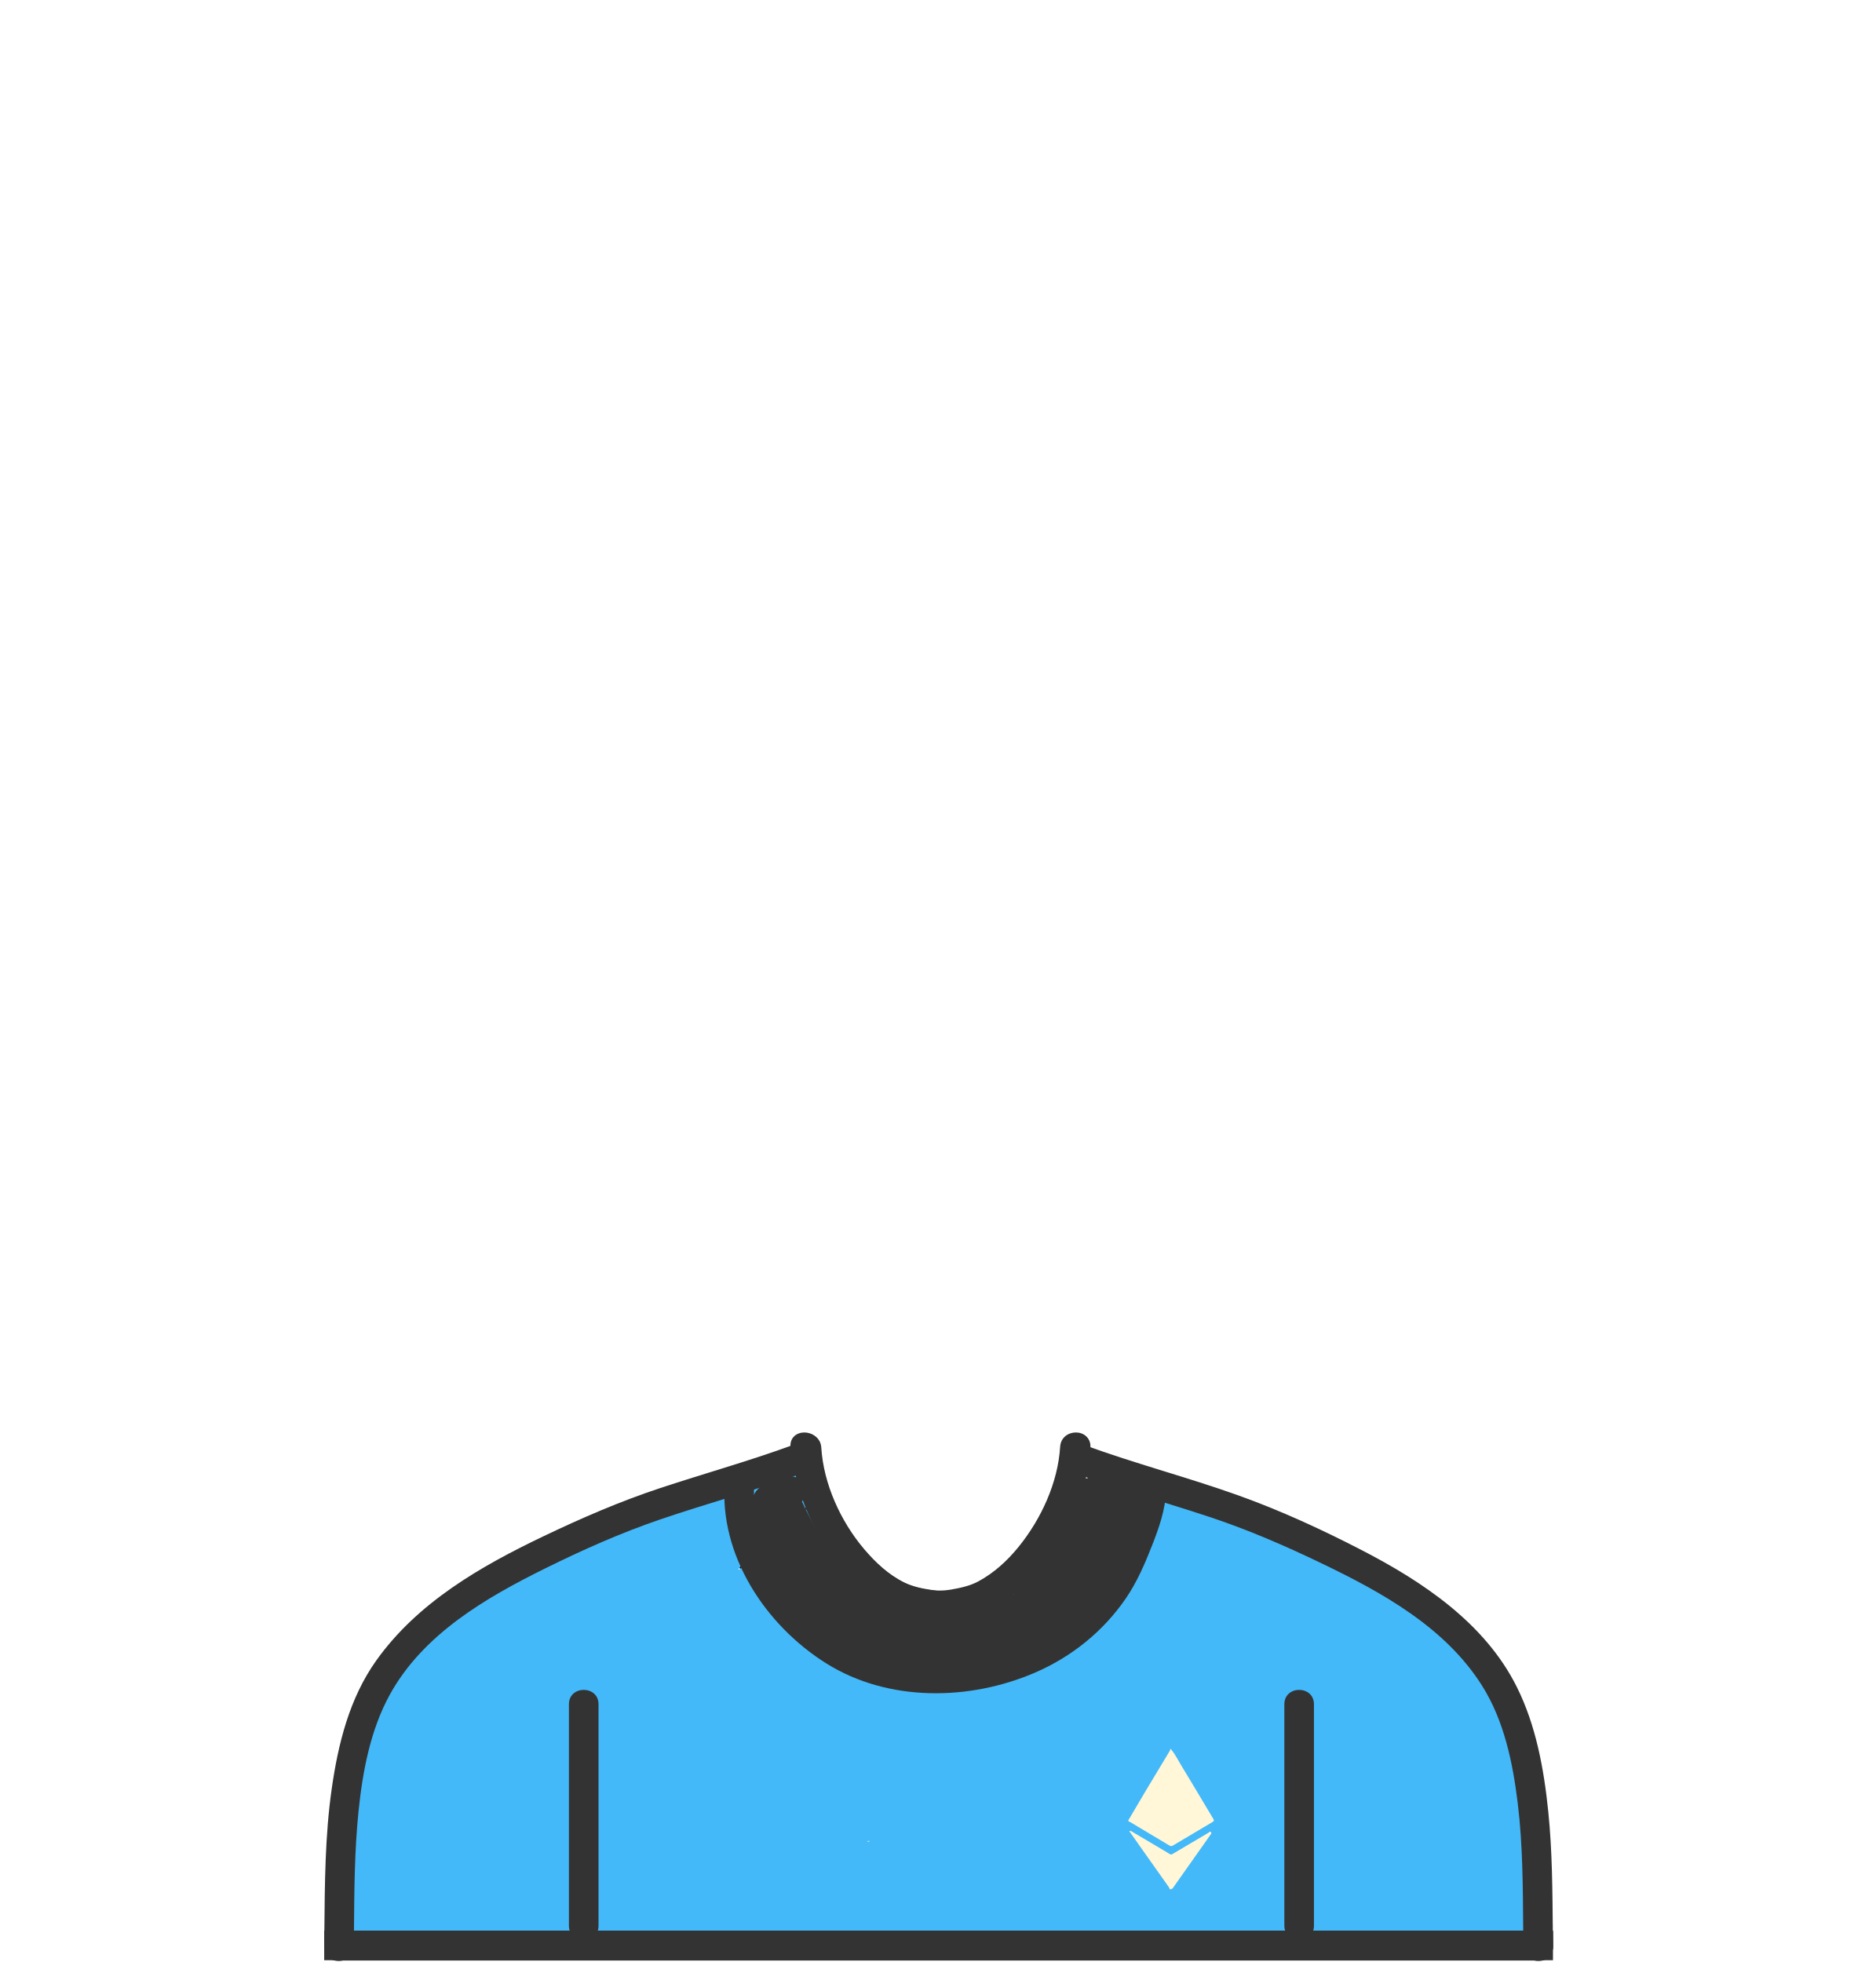
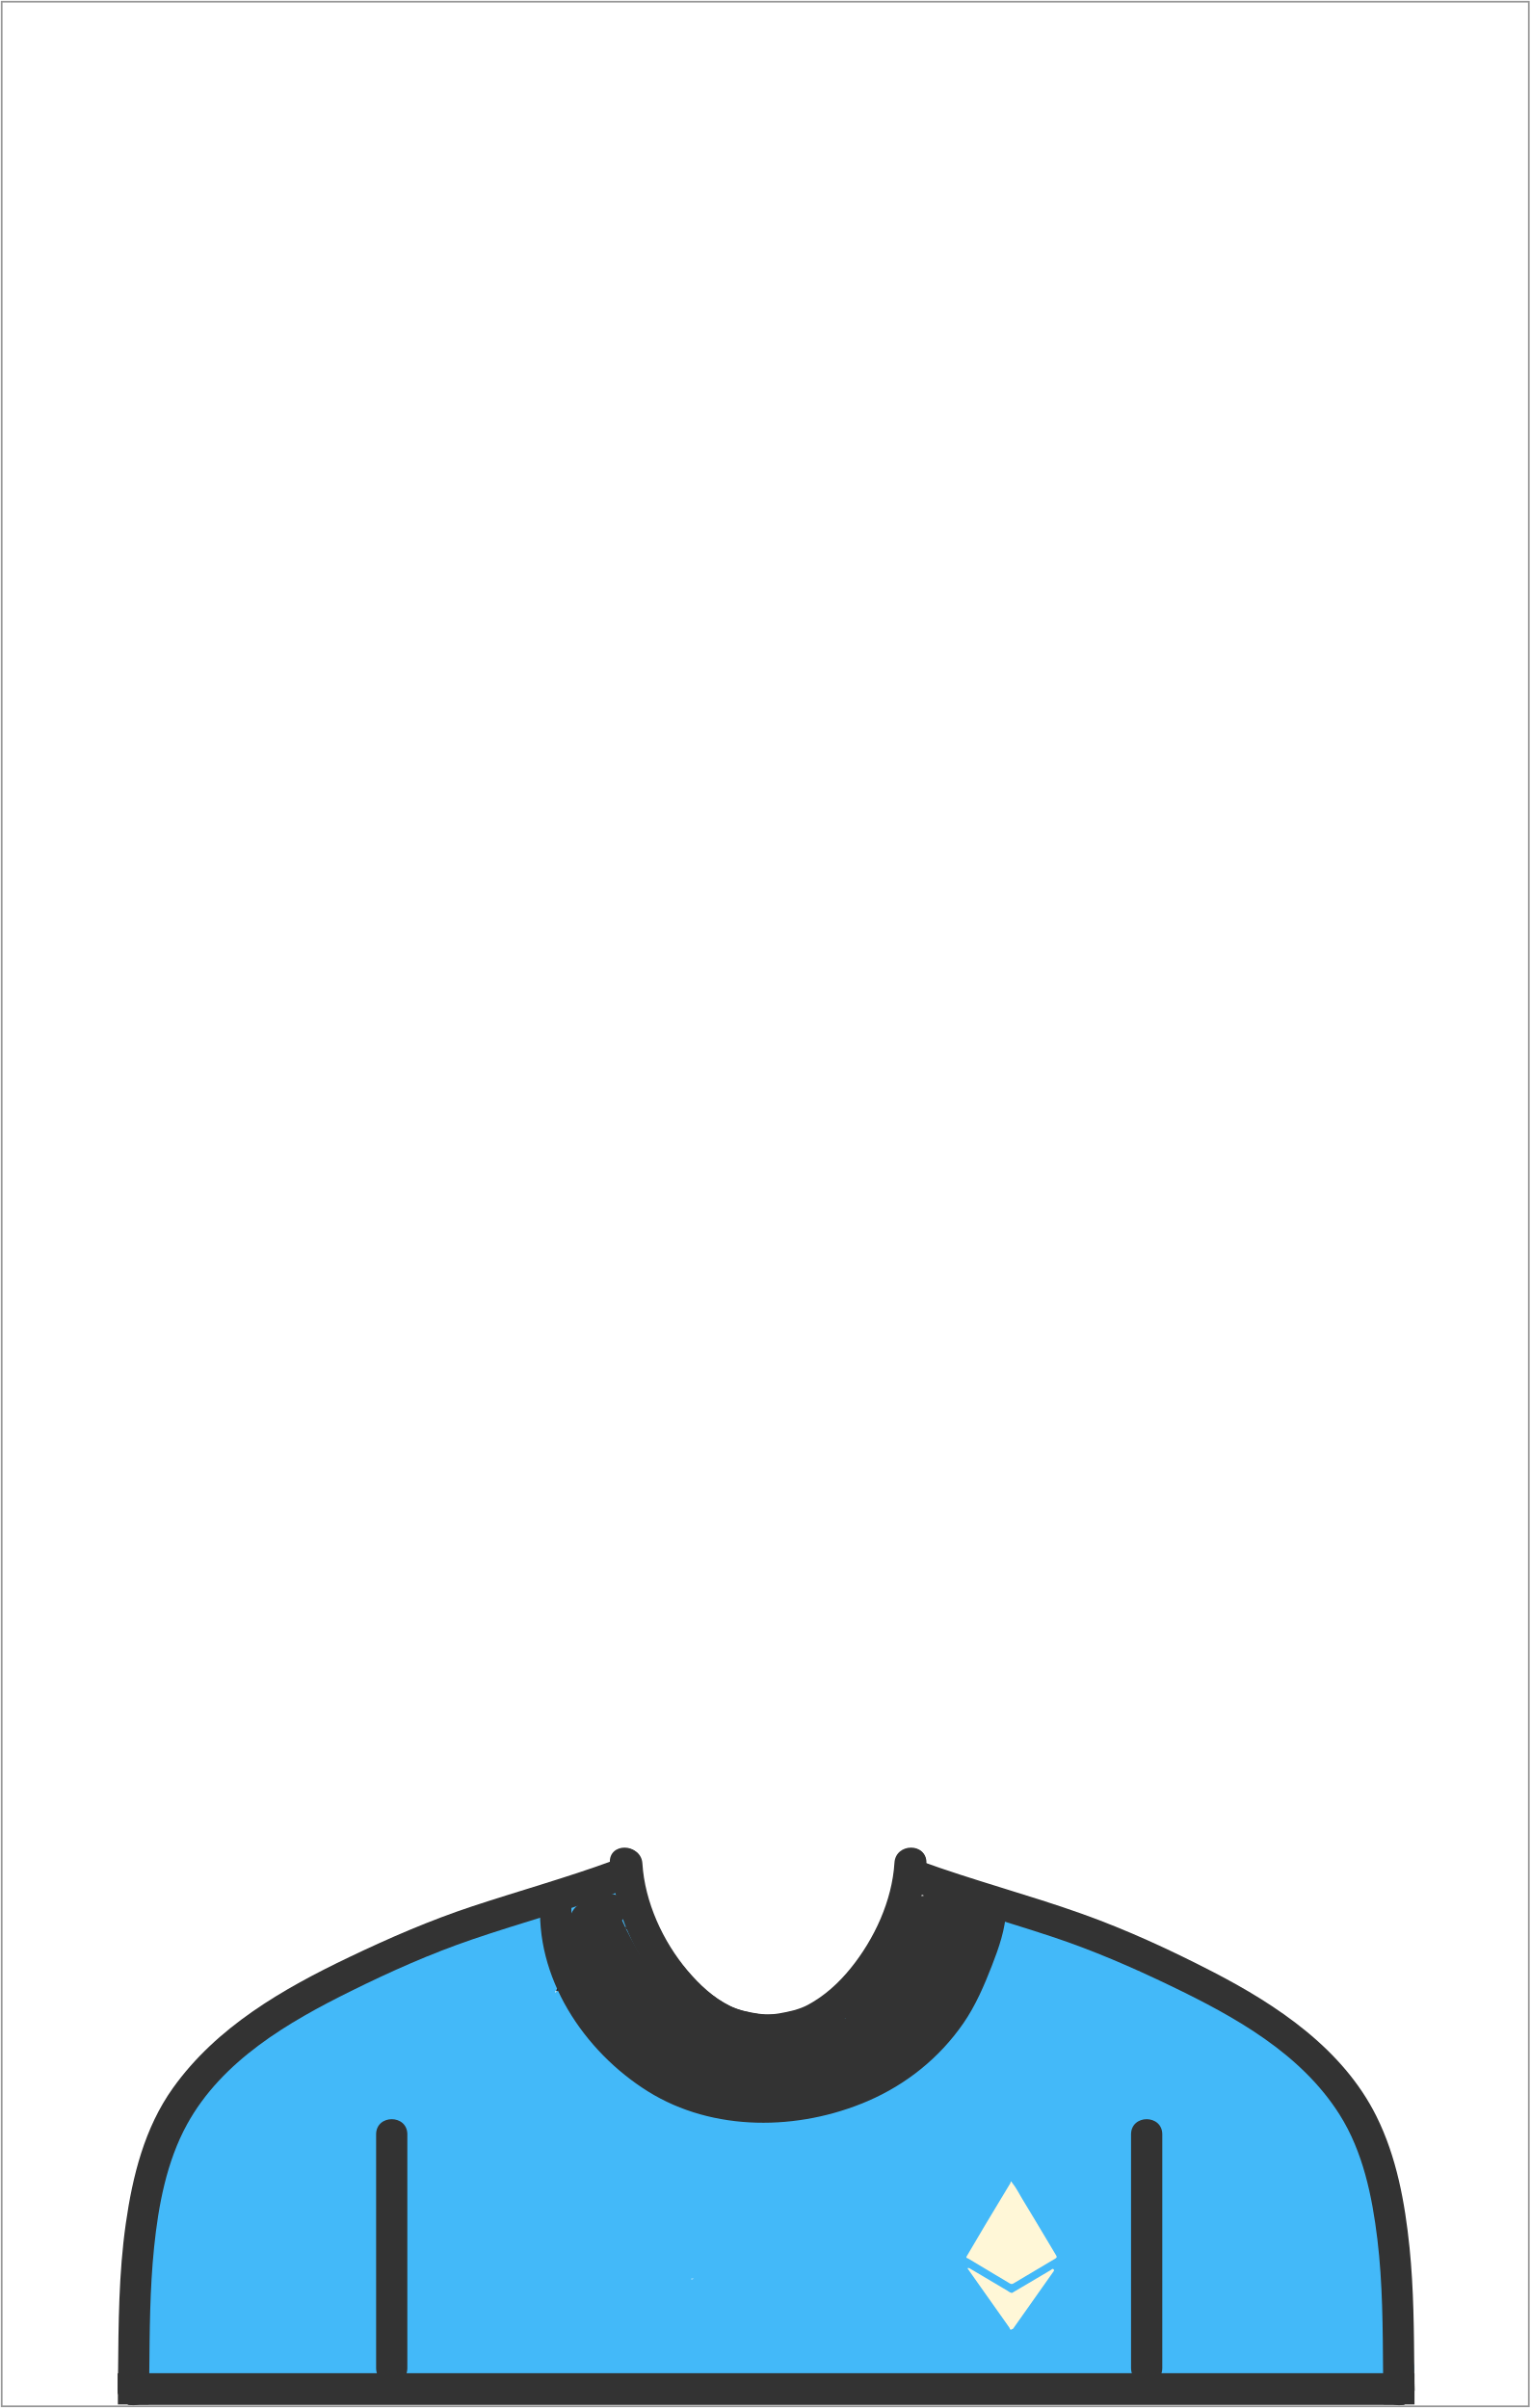
- <svg xmlns="http://www.w3.org/2000/svg" xmlns:xlink="http://www.w3.org/1999/xlink" width="1165" height="1219">
+ <svg xmlns="http://www.w3.org/2000/svg" width="901px" height="1418px" viewBox="0 0 901 1418" version="1.1">
  <defs>
-     <radialGradient cy="0%" fx="50%" fy="0%" r="100%" gradientTransform="matrix(0 1 -.51273 0 .5 -.5)" id="b">
-       <stop stop-color="#BCBCBC" stop-opacity=".5" offset="0%" />
-       <stop stop-opacity=".5" offset="100%" />
+     <radialGradient cx="50%" cy="-50%" fx="50%" fy="-50%" r="100%" gradientTransform="translate(0.5,-0.5),scale(0.512727,1),rotate(90),translate(-0.5,0.5)" id="radialGradient-1">
+       <stop stop-color="#BCBCBC" stop-opacity="0.5" offset="0%" />
+       <stop stop-color="#000000" stop-opacity="0.5" offset="100%" />
    </radialGradient>
-     <path d="M449.336 920.24c-3.823 46.022 25.44 89.76 63.309 113.323 38.478 23.942 88.973 23.192 129.784 5.657 22.725-9.766 42.31-25.419 56.421-45.804 7.132-10.308 12.175-22.015 16.723-33.647 4.094-10.474 8.22-21.987 8.425-33.37.216-11.923-18.22-11.902-18.432 0-.14 7.8-4.001 18.472-7.266 27.149-3.713 9.87-8.241 19.507-13.932 28.39-11.186 17.453-28.021 30.423-46.553 39.231-18.822 8.944-40.05 12.639-60.772 12.195-21.598-.461-41.598-6.644-59.58-18.651-30.554-20.4-52.806-56.995-49.692-94.472.417-5.028-4.509-9.241-9.218-9.241-5.339 0-8.8 4.225-9.217 9.24z" id="a" />
+     <radialGradient cx="50%" cy="-50%" fx="50%" fy="-50%" r="100%" gradientTransform="translate(0.5,-0.5),scale(0.512727,1),rotate(90),translate(-0.5,0.5)" id="radialGradient-2">
+       <stop stop-color="#BCBCBC" stop-opacity="0.5" offset="0%" />
+       <stop stop-color="#000000" stop-opacity="0.5" offset="100%" />
+     </radialGradient>
  </defs>
-   <g fill="none" fill-rule="evenodd">
-     <path d="M491.021 898.933c1.718 28.056 14.304 54.866 32.042 76.25 17.458 21.048 44.33 35.592 72.208 30.951 4.962-.826 7.662-6.922 6.435-11.404-1.435-5.249-6.382-7.298-11.332-6.471 2.206-.37-.866.042-1.087.056-1.065.069-2.136.057-3.203.05a56.332 56.332 0 0 1-7.603-.554c-5.74-.826-11.843-2.126-17.079-4.703-9.975-4.912-18.156-12.605-25.309-21.032-14.55-17.14-25.265-40.573-26.647-63.141-.726-11.878-19.157-11.948-18.425-.002z" fill="#333" fill-rule="nonzero" />
-     <path d="M658.554 898.933c-1.366 22.305-11.828 44.884-25.79 62.107-7.029 8.668-15.282 16.218-25.108 21.519-5.144 2.773-11.09 4.03-16.792 5.035-2.572.451-5.187.624-7.793.74-1.112.05-2.223.037-3.336.02-.416-.008-4.235-.454-2.11-.098-4.95-.825-9.897 1.224-11.331 6.471-1.226 4.482 1.473 10.578 6.434 11.404 27.607 4.595 53.643-9.561 71.343-29.928 18.4-21.176 31.18-49.037 32.908-77.27.732-11.946-17.698-11.875-18.425 0z" fill="#333" fill-rule="nonzero" />
-     <g fill-rule="nonzero">
-       <use fill="#333" xlink:href="#a" />
-       <use fill="url(#b)" xlink:href="#a" />
-     </g>
-     <g fill-rule="nonzero">
-       <path d="M961.36 1189.21c-3.936-3.236-7.352-6.857-10.121-10.967.588-4.696-.286-9.743-2.217-14.617.006-.175.018-.348.018-.523.043-10.107.778-20.254 1.497-30.4.357-1.302.464-2.674.282-4.043 1.301-18.796 2.22-37.587-1.777-56.155-1.413-6.576-7.21-9.52-12.228-8.444a10.616 10.616 0 0 0-.62-4.242c-5.827-16.197-16.422-29.185-28.28-41.139-13.658-20.152-32.062-36.573-54.617-40.105-5.881-3.202-12.065-5.873-18.295-8.154-10.424-3.82-21.411-6.38-32.508-7.729-6.421-6.455-14.384-11.688-22.19-15.905-6.418-3.466-13.796-6.939-21.335-8.436-12.78-4.757-27.068-6.4-40.052-6.474a11.083 11.083 0 0 0-3.496.522c-.86-.081-1.726-.168-2.588-.25-.598-1.647-1.637-3.194-3.003-4.51a59.637 59.637 0 0 0-6.37-5.3 10.486 10.486 0 0 0-3.54-2.868 973.298 973.298 0 0 0-5.142-2.568c-2.403-1.183-4.676-1.258-6.648-.603-1.845-.476-3.87-.277-5.914.92a37.35 37.35 0 0 0-3.754 2.53l-1.01-.149c-5.965-.842-11.494 5.959-9.913 11.664.005.013.007.025.01.039a113.525 113.525 0 0 0-3.772 5.542c-9.129 11.634-17.59 24.18-22.847 37.823a9.76 9.76 0 0 0-.66 3.576c-14.176 5.026-27.575 12.269-40.52 19.86-1.031.602-2.05 1.222-3.07 1.837-5.138.15-10.226 1.33-15.366 3.403-1.61.65-2.947 2.134-3.82 3.893-.3-.03-.597-.067-.897-.095-7.92-6.309-16.647-11.01-25.722-15.032-4.809-4.184-9.988-7.927-15.42-11.28-9.446-13.482-18.356-27.366-29.265-39.755-1.824-2.07-4.213-3.064-6.665-3.205 4.307-4.864 4.863-13.705-1.773-16.702a46.343 46.343 0 0 0-1.91-4.67c-1.84-3.881-7.582-5.52-11.382-4.161-3.598 1.285-6.933 2.974-10.138 5.042-.26.168-.493.367-.731.562-2.716-2.608-6.578-3.784-10.437-1.6-13.443 7.597-28.038 12.107-41.98 18.553-.397.184-.787.384-1.182.571a498.777 498.777 0 0 1-6.045 1.764c-17.85 5.09-35.89 9.574-53.129 16.58-15.396 6.256-28.52 15.577-40.768 26.561a9.107 9.107 0 0 0-2.676.59c-13.652 5.283-25.807 14.167-36.808 23.848-.488.211-.976.456-1.463.767-14.246 9.05-25.402 23.139-33.61 38.405a134.029 134.029 0 0 0-3.064 4.915c-.033.057-.059.116-.092.174-4.318.597-7.47 4.129-8.359 8.554a576.59 576.59 0 0 1-1.82 8.665c-4.723 17.911-14.41 34.509-13.88 53.644.027.922.144 1.78.328 2.586-.411 6.211-.021 12.36 1.639 18.167-2.662 1.606-4.623 4.426-4.651 8.393-.052 6.744-.638 13.573-.744 20.358-.352 2.26-.646 4.538-.926 6.83-.22 1.792-.018 3.405.487 4.822a29.779 29.779 0 0 0-3.84 2.58c-5.247 4.152-3.903 12.05.998 15.699 6.744 5.022 15.28 6.81 23.235 3.632a9.003 9.003 0 0 0 3.326-2.287c1.318.098 2.548.15 3.605.202a8.878 8.878 0 0 0 1.633-.077c.081.1.146.207.233.304 13.312 14.918 37.64 8.957 54.808 5.867.59-.105 1.184-.192 1.774-.29 13.222 3.263 26.913 6.801 40.532 4.103 4.825-.957 8.342-5.082 9.008-9.508.885-.084 1.771-.167 2.66-.245 12.748 5.262 28.363 3.526 41.638 2.972 3.21-.133 6.426-.267 9.643-.39 17.122.578 34.343-1.01 51.42 1.213 4.448.565 8.786-1.248 10.894-5.022 9.755.878 19.533 1.417 29.375 1.098 25.096 8.332 51.347 5.088 77.604 4.993 2.224-.008 4.063-.617 5.533-1.603l.37-.027a193.67 193.67 0 0 0 8.043-.247c10.484-.535 20.865-2.037 31.26-3.401.02-.002.044-.007.067-.008 25.356 3.502 51.014 4.189 76.706 3.84.805.266 1.647.43 2.528.448 17.916.362 35.744-.583 53.528-2.16 5.67-.2 11.33-.389 16.979-.544 1.48-.04 2.903-.375 4.196-.96.855.02 1.71.037 2.564.062 8.822.263 18.419.822 27.996.573a18.1 18.1 0 0 0 1.626 1.243c5.399 3.65 12.99 4.136 19.255 4.39 14.361.588 28.948-1.607 43.14-4 10.52-.252 21.037-.641 31.547-1.16 11.946 3.735 24.68 1.186 37.03 2.853 2.537.342 5.285-.94 7.288-2.889 3.467 3.194 8.17 4.067 12.729 4.326 8.783.495 12.308-12.286 6.019-17.458zM473.242 965.44c-5.209 2.511-9.88 5.937-14.215 9.852-.123-.048-.246-.098-.37-.144a180.05 180.05 0 0 0 4.455-6.814c3.558-.885 6.324-3.796 7.846-7.497a66.996 66.996 0 0 1 2.606-5.553c.112-.043.222-.084.333-.128-.2 3.431-.51 6.84-.655 10.285zm65.822 178.85c-.056-.157-.11-.314-.172-.467.562.023 1.124.035 1.685.051-.505.137-1.008.28-1.513.416z" fill="#43B9F9" />
-       <path d="M690.958 905.532c-7.034-6.757-18.382.51-15.963 9.73.27 1.021.56 2.043.864 3.068-3.25.32-6.33 2.153-7.67 5.798a141.64 141.64 0 0 1-1.84 4.769c-5.517 6.994-11.021 13.877-15.455 21.704-1.117 1.974-1.044 4.402-.259 6.578-7.097 7.958-13.055 17.366-19.497 25.17-2.143 2.594-2.306 5.497-1.287 8.04-5.385 1.78-10.805 3.452-16.222 5.132-1.347-.387-2.866-.395-4.524.118-.822.254-1.635.519-2.445.79l-.007-.015c-.067.028-.133.053-.2.08-2.878.966-5.68 2.033-8.446 3.193-3.522 1.233-7.075 2.409-10.603 3.645a14.61 14.61 0 0 0-3.621-1.62 395.642 395.642 0 0 0-6.902-1.982c-11.853-3.683-23.333-8.57-35.317-11.872a9.278 9.278 0 0 0-2.032-.328c-.555-.254-1.11-.506-1.663-.772a42.078 42.078 0 0 1-4.158-2.288 12.112 12.112 0 0 0-1.455-2.936c-6.937-10.34-15.025-19.843-23.717-28.764-3.624-6.556-7.315-13.068-10.345-19.905.034-.04.07-.077.106-.119 6.433-7.627-1.344-17.528-10.216-15.292-.288.073-.572.154-.854.235-3.798-.372-7.988 1.237-10.07 4.334-4.435.33-8.545 4.304-9.533 8.816-.602 2.754-.852 5.608-.806 8.505a22.165 22.165 0 0 0-1.973 5.468c-1.329 6.163.382 11.82 2.921 17.348-2.909 2.643-4.243 6.927-1.9 11.573 3.838 7.604 8.76 14.88 14.324 21.304 4.676 5.396 11.371 11.118 18.72 12.34-.068 2.71.896 5.532 2.914 7.82 6.9 7.821 17.748 11.816 27.63 14.843-1.025 3.99.192 8.396 4.637 10.598 9.073 4.498 18.063 5.113 27.926 3.446 9.228-1.56 17.919-5.41 27.14-7.083 9.361-1.702 18.978-2.15 28.385-3.641 5.06-.802 10.043-1.898 14.961-3.226 3.52-.804 6.852-1.918 10.193-3.12 1.881-.648 3.75-1.338 5.61-2.052l.583-.212-.005-.013c.805-.312 1.61-.618 2.411-.942 2.89-1.172 4.386-3.422 4.816-5.957 1.916-.58 3.832-1.13 5.75-1.627 4.173-1.084 6.11-4.307 6.306-7.8 1.555-.341 3.049-1.188 4.324-2.68 7.503-8.76 15.504-19.224 20.784-30.561 2.466-4.562 4.603-9.31 6.225-14.353.548-1.702.763-3.438.583-5.091 4.286-4.476 8.501-9.203 11.07-14.82 7.021-15.356-11.038-26.576-20.198-35.374z" fill="#333" />
-     </g>
-     <path d="M964.7 1209.408c.055 4.849-2.934 7.726-6.529 8.635H207.919c-3.595-.909-6.583-3.785-6.528-8.635.037-3.285.074-6.579.1-9.872h763.106c.03 3.292.064 6.578.102 9.872z" fill="#333" fill-rule="nonzero" />
-     <path d="M497.615 915.582c-28.863 10.576-58.543 18.563-87.618 28.491-24.486 8.366-48.016 18.85-71.205 30.326-37.056 18.313-75.978 40.938-96.629 78.471-12.091 21.95-16.928 47.86-19.457 72.595-2.52 24.616-2.602 49.351-2.823 74.07-.027 3.293-.064 6.578-.1 9.872-.066 4.849-3.126 7.727-6.75 8.635a10.492 10.492 0 0 1-5.113 0c-3.595-.908-6.583-3.785-6.528-8.635.037-3.285.074-6.579.1-9.872.277-29.419.396-58.873 4.553-88.062 4-28.112 11.033-56.419 27.704-79.814 25.746-36.127 64.824-58.53 103.967-77.231 23.612-11.28 47.456-21.628 72.301-29.852 27.52-9.116 55.472-16.86 82.707-26.845 4.708-1.731 10.06 1.896 11.31 6.468 1.406 5.153-1.72 9.652-6.419 11.383z" fill="#333" fill-rule="nonzero" />
-     <path d="M964.7 1209.408c.055 4.849-2.934 7.726-6.529 8.635H207.919c-3.595-.909-6.583-3.785-6.528-8.635.037-3.285.074-6.579.1-9.872h763.106c.03 3.292.064 6.578.102 9.872z" fill="#333" fill-rule="nonzero" />
-     <path d="M964.7 1209.408c.055 4.849-2.934 7.726-6.529 8.635-1.655.417-3.44.426-5.111 0-3.624-.909-6.686-3.785-6.752-8.635-.038-3.285-.071-6.579-.1-9.872-.211-26.366-.193-52.822-3.375-79.01-3.07-25.245-8.449-51.423-22.16-73.17-22.801-36.193-61.853-57.818-99.24-75.818-22.934-11.049-46.076-21.108-70.25-29.111-27.52-9.116-55.473-16.862-82.707-26.845-4.699-1.731-7.835-6.23-6.418-11.383 1.25-4.572 6.592-8.198 11.308-6.467 31.558 11.566 64.126 20.016 95.766 31.322 26.325 9.412 51.943 21.228 76.787 34.064 38.03 19.645 76.567 45.392 96.307 84.97 11.925 23.901 16.846 50.969 19.548 77.378 2.52 24.616 2.594 49.351 2.823 74.07.03 3.292.064 6.578.102 9.872zM491.795 899.405c1.714 28.007 14.276 54.77 31.98 76.118 17.424 21.01 44.243 35.53 72.067 30.896 4.951-.824 7.646-6.91 6.421-11.384-1.432-5.24-6.369-7.285-11.309-6.46 2.202-.37-.865.042-1.085.056-1.063.069-2.131.057-3.197.05a56.21 56.21 0 0 1-7.588-.553c-5.728-.824-11.82-2.122-17.045-4.695-9.956-4.903-18.121-12.583-25.26-20.995-14.522-17.11-25.216-40.502-26.595-63.03-.725-11.857-19.12-11.928-18.389-.003z" fill="#333" fill-rule="nonzero" />
-     <path d="M658.98 899.405c-1.364 22.267-11.805 44.808-25.74 62-7.015 8.654-15.252 16.19-25.06 21.482-5.133 2.769-11.068 4.023-16.758 5.027-2.567.45-5.177.623-7.778.738-1.11.05-2.219.037-3.33.02-.415-.007-4.226-.453-2.105-.097-4.94-.824-9.879 1.221-11.31 6.46-1.223 4.474 1.47 10.56 6.422 11.384 27.554 4.587 53.539-9.545 71.204-29.877 18.364-21.139 31.119-48.952 32.843-77.137.731-11.925-17.663-11.854-18.389 0z" fill="#333" fill-rule="nonzero" />
-     <path d="M450.264 920.072c-3.814 46.09 25.38 89.893 63.159 113.49 38.387 23.979 88.762 23.227 129.476 5.667 22.672-9.78 42.21-25.457 56.288-45.873 7.115-10.323 12.146-22.048 16.683-33.697 4.084-10.49 8.2-22.02 8.405-33.42.215-11.94-18.176-11.92-18.388 0-.14 7.812-3.992 18.5-7.25 27.19-3.704 9.885-8.22 19.536-13.899 28.432-11.159 17.48-27.954 30.468-46.442 39.29-18.778 8.957-39.955 12.657-60.628 12.213-21.546-.462-41.499-6.655-59.44-18.68-30.48-20.43-52.679-57.079-49.572-94.612.416-5.035-4.499-9.255-9.196-9.255-5.327 0-8.78 4.231-9.196 9.255zM201.39 1199.666h18.127v18.244H201.39zm745.183 0h18.126v18.244h-18.126zm-148.74-140.786v137.555c0 11.935 18.388 11.935 18.388 0v-1.832c0-11.935-18.388-11.935-18.388 0v1.832c0 11.935 18.388 11.935 18.388 0V1058.88c0-11.935-18.388-11.935-18.388 0zm-444.421 0v137.555c0 11.935 18.389 11.935 18.389 0v-1.832c0-11.935-18.39-11.935-18.39 0v1.832c0 11.935 18.39 11.935 18.39 0V1058.88c0-11.935-18.39-11.935-18.39 0z" fill="#333" fill-rule="nonzero" />
-     <g fill="#FFF7D7">
-       <path d="M753.72 1130.104c-1.932-3.16-3.799-6.36-5.701-9.538-4.752-7.936-9.46-15.903-14.287-23.792-1.959-3.2-3.575-6.628-5.993-9.541-.841-1.56-.841.186-.925.327a3822.929 3822.929 0 0 0-14.836 24.654c-3.67 6.158-7.285 12.344-10.927 18.518-.524 1.012.471 1.004.909 1.266 8.126 4.873 16.274 9.707 24.394 14.588.823.496 1.432.553 2.277.048a3029.595 3029.595 0 0 1 24.613-14.632c.975-.572 1.016-1.015.476-1.898z" />
-       <path d="M750.602 1138.751c-7.61 4.473-15.207 8.979-22.804 13.477-1.139-.028-1.938-.81-2.837-1.34-7.08-4.183-14.145-8.393-21.227-12.575-.6-.354-1.146-1.013-2.24-.641 2.834 4.027 5.57 7.912 8.307 11.796 5.45 7.732 10.886 15.472 16.384 23.168.303.423.326 1.84 1.547.955.588-.028.828-.513 1.105-.904a30413.834 30413.834 0 0 0 23.066-32.683c.35-.497.955-1.048.314-1.68-.677-.668-1.146.15-1.615.427z" />
+   <g id="Page-1" stroke="none" stroke-width="1" fill="none" fill-rule="evenodd">
+     <g id="ethlogo" transform="translate(1, 1)">
+       <rect id="Rectangle-path" stroke="#979797" x="0" y="0" width="899" height="1416" />
+       <g id="ethlogo-43B9F9" transform="translate(68, 1087)" fill-rule="nonzero">
+         <path d="M290.021,8.933 C291.739,36.989 304.325,63.799 322.063,85.183 C339.521,106.231 366.393,120.775 394.271,116.134 C399.233,115.308 401.933,109.212 400.706,104.73 C399.271,99.481 394.324,97.432 389.374,98.259 C391.58,97.889 388.508,98.301 388.287,98.315 C387.222,98.384 386.151,98.372 385.084,98.365 C382.54,98.352 380,98.167 377.481,97.811 C371.741,96.985 365.638,95.685 360.402,93.108 C350.427,88.196 342.246,80.503 335.093,72.076 C320.543,54.936 309.828,31.503 308.446,8.935 C307.72,-2.943 289.289,-3.013 290.021,8.933 Z" id="Shape" fill="#333333" />
+         <path d="M457.554,8.933 C456.188,31.238 445.726,53.817 431.764,71.04 C424.735,79.708 416.482,87.258 406.656,92.559 C401.512,95.332 395.566,96.589 389.864,97.594 C387.292,98.045 384.677,98.218 382.071,98.334 C380.959,98.384 379.848,98.371 378.735,98.354 C378.319,98.346 374.5,97.9 376.625,98.256 C371.675,97.431 366.728,99.48 365.294,104.727 C364.068,109.209 366.767,115.305 371.728,116.131 C399.335,120.726 425.371,106.57 443.071,86.203 C461.471,65.027 474.251,37.166 475.979,8.933 C476.711,-3.013 458.281,-2.942 457.554,8.933 Z" id="Shape" fill="#333333" />
+         <g id="Group" transform="translate(248, 21)">
+           <g id="a-link" fill="#333333">
+             <path d="M0.336,9.24 C-3.487,55.262 25.776,99 63.645,122.563 C102.123,146.505 152.618,145.755 193.429,128.22 C216.154,118.454 235.739,102.801 249.85,82.416 C256.982,72.108 262.025,60.401 266.573,48.769 C270.667,38.295 274.793,26.782 274.998,15.399 C275.214,3.476 256.778,3.497 256.566,15.399 C256.426,23.199 252.565,33.871 249.3,42.548 C245.587,52.418 241.059,62.055 235.368,70.938 C224.182,88.391 207.347,101.361 188.815,110.169 C169.993,119.113 148.765,122.808 128.043,122.364 C106.445,121.903 86.445,115.72 68.463,103.713 C37.909,83.313 15.657,46.718 18.771,9.241 C19.188,4.213 14.262,1.13686838e-13 9.553,1.13686838e-13 C4.214,1.13686838e-13 0.753,4.225 0.336,9.24 Z" id="a" />
+           </g>
+           <g id="a-link" fill="url(#radialGradient-2)">
+             <path d="M0.336,9.24 C-3.487,55.262 25.776,99 63.645,122.563 C102.123,146.505 152.618,145.755 193.429,128.22 C216.154,118.454 235.739,102.801 249.85,82.416 C256.982,72.108 262.025,60.401 266.573,48.769 C270.667,38.295 274.793,26.782 274.998,15.399 C275.214,3.476 256.778,3.497 256.566,15.399 C256.426,23.199 252.565,33.871 249.3,42.548 C245.587,52.418 241.059,62.055 235.368,70.938 C224.182,88.391 207.347,101.361 188.815,110.169 C169.993,119.113 148.765,122.808 128.043,122.364 C106.445,121.903 86.445,115.72 68.463,103.713 C37.909,83.313 15.657,46.718 18.771,9.241 C19.188,4.213 14.262,1.13686838e-13 9.553,1.13686838e-13 C4.214,1.13686838e-13 0.753,4.225 0.336,9.24 Z" id="a" />
+           </g>
+         </g>
+         <g id="Group" transform="translate(6, 12)">
+           <path d="M754.36,287.21 C750.424,283.974 747.008,280.353 744.239,276.243 C744.827,271.547 743.953,266.5 742.022,261.626 C742.028,261.451 742.04,261.278 742.04,261.103 C742.083,250.996 742.818,240.849 743.537,230.703 C743.894,229.401 744.001,228.029 743.819,226.66 C745.12,207.864 746.039,189.073 742.042,170.505 C740.629,163.929 734.832,160.985 729.814,162.061 C729.898,160.62 729.687,159.176 729.194,157.819 C723.367,141.622 712.772,128.634 700.914,116.68 C687.256,96.528 668.852,80.107 646.297,76.575 C640.416,73.373 634.232,70.702 628.002,68.421 C617.578,64.601 606.591,62.041 595.494,60.692 C589.073,54.237 581.11,49.004 573.304,44.787 C566.886,41.321 559.508,37.848 551.969,36.351 C539.189,31.594 524.901,29.951 511.917,29.877 C510.637,29.87 509.474,30.058 508.421,30.399 C507.561,30.318 506.695,30.231 505.833,30.149 C505.235,28.502 504.196,26.955 502.83,25.639 C500.832,23.727 498.704,21.956 496.46,20.339 C495.504,19.135 494.296,18.156 492.92,17.471 C491.209,16.61 489.495,15.754 487.778,14.903 C485.375,13.72 483.102,13.645 481.13,14.3 C479.285,13.824 477.26,14.023 475.216,15.22 C473.915,15.987 472.661,16.832 471.462,17.75 L470.452,17.601 C464.487,16.759 458.958,23.56 460.539,29.265 C460.544,29.278 460.546,29.29 460.549,29.304 C459.237,31.114 457.98,32.962 456.777,34.846 C447.648,46.48 439.187,59.026 433.93,72.669 C433.488,73.809 433.264,75.022 433.27,76.245 C419.094,81.271 405.695,88.514 392.75,96.105 C391.719,96.707 390.7,97.327 389.68,97.942 C384.542,98.092 379.454,99.272 374.314,101.345 C372.704,101.995 371.367,103.479 370.494,105.238 C370.194,105.208 369.897,105.171 369.597,105.143 C361.677,98.834 352.95,94.133 343.875,90.111 C339.066,85.927 333.887,82.184 328.455,78.831 C319.009,65.349 310.099,51.465 299.19,39.076 C297.366,37.006 294.977,36.012 292.525,35.871 C296.832,31.007 297.388,22.166 290.752,19.169 C290.201,17.579 289.563,16.02 288.842,14.499 C287.002,10.618 281.26,8.979 277.46,10.338 C273.862,11.623 270.527,13.312 267.322,15.38 C267.062,15.548 266.829,15.747 266.591,15.942 C263.875,13.334 260.013,12.158 256.154,14.342 C242.711,21.939 228.116,26.449 214.174,32.895 C213.777,33.079 213.387,33.279 212.992,33.466 C210.981,34.067 208.966,34.655 206.947,35.23 C189.097,40.32 171.057,44.804 153.818,51.81 C138.422,58.066 125.298,67.387 113.05,78.371 C112.133,78.432 111.231,78.63 110.374,78.961 C96.722,84.244 84.567,93.128 73.566,102.809 C73.078,103.02 72.59,103.265 72.103,103.576 C57.857,112.626 46.701,126.715 38.493,141.981 C37.436,143.597 36.415,145.236 35.429,146.896 C35.396,146.953 35.37,147.012 35.337,147.07 C31.019,147.667 27.867,151.199 26.978,155.624 C26.398,158.52 25.782,161.404 25.158,164.289 C20.435,182.2 10.748,198.798 11.278,217.933 C11.305,218.855 11.422,219.713 11.606,220.519 C11.195,226.73 11.585,232.879 13.245,238.686 C10.583,240.292 8.622,243.112 8.594,247.079 C8.542,253.823 7.956,260.652 7.85,267.437 C7.498,269.697 7.204,271.975 6.924,274.267 C6.704,276.059 6.906,277.672 7.411,279.089 C6.066,279.848 4.782,280.711 3.571,281.669 C-1.676,285.821 -0.332,293.719 4.569,297.368 C11.313,302.39 19.849,304.178 27.804,301 C29.071,300.499 30.209,299.717 31.13,298.713 C32.448,298.811 33.678,298.863 34.735,298.915 C35.281,298.94 35.827,298.914 36.368,298.838 C36.449,298.938 36.514,299.045 36.601,299.142 C49.913,314.06 74.241,308.099 91.409,305.009 C91.999,304.904 92.593,304.817 93.183,304.719 C106.405,307.982 120.096,311.52 133.715,308.822 C138.54,307.865 142.057,303.74 142.723,299.314 C143.608,299.23 144.494,299.147 145.383,299.069 C158.131,304.331 173.746,302.595 187.021,302.041 C190.231,301.908 193.447,301.774 196.664,301.651 C213.786,302.229 231.007,300.641 248.084,302.864 C252.532,303.429 256.87,301.616 258.978,297.842 C268.733,298.72 278.511,299.259 288.353,298.94 C313.449,307.272 339.7,304.028 365.957,303.933 C368.181,303.925 370.02,303.316 371.49,302.33 L371.86,302.303 C374.542,302.276 377.224,302.194 379.903,302.056 C390.387,301.521 400.768,300.019 411.163,298.655 C411.183,298.653 411.207,298.648 411.23,298.647 C436.586,302.149 462.244,302.836 487.936,302.487 C488.741,302.753 489.583,302.917 490.464,302.935 C508.38,303.297 526.208,302.352 543.992,300.775 C549.662,300.575 555.322,300.386 560.971,300.231 C562.451,300.191 563.874,299.856 565.167,299.271 C566.022,299.291 566.877,299.308 567.731,299.333 C576.553,299.596 586.15,300.155 595.727,299.906 C596.245,300.351 596.788,300.766 597.353,301.149 C602.752,304.799 610.343,305.285 616.608,305.539 C630.969,306.127 645.556,303.932 659.748,301.539 C670.268,301.287 680.785,300.898 691.295,300.379 C703.241,304.114 715.975,301.565 728.325,303.232 C730.862,303.574 733.61,302.292 735.613,300.343 C739.08,303.537 743.783,304.41 748.342,304.669 C757.125,305.164 760.65,292.383 754.361,287.211 L754.36,287.21 Z M266.242,63.44 C261.033,65.951 256.362,69.377 252.027,73.292 C251.904,73.244 251.781,73.194 251.657,73.148 C253.193,70.911 254.679,68.639 256.112,66.334 C259.67,65.449 262.436,62.538 263.958,58.837 C264.741,56.947 265.611,55.094 266.564,53.284 C266.676,53.241 266.786,53.2 266.897,53.156 C266.697,56.587 266.387,59.996 266.242,63.441 L266.242,63.44 Z M332.064,242.29 C332.008,242.133 331.954,241.976 331.892,241.823 C332.454,241.846 333.016,241.858 333.577,241.874 C333.072,242.011 332.569,242.154 332.064,242.29 Z" id="Shape" fill="#43B9F9" />
+           <path d="M483.958,3.532 C476.924,-3.225 465.576,4.042 467.995,13.262 C468.265,14.283 468.555,15.305 468.859,16.33 C465.609,16.65 462.529,18.483 461.189,22.128 C460.607,23.709 460,25.308 459.349,26.897 C453.832,33.891 448.328,40.774 443.894,48.601 C442.777,50.575 442.85,53.003 443.635,55.179 C436.538,63.137 430.58,72.545 424.138,80.349 C421.995,82.943 421.832,85.846 422.851,88.389 C417.466,90.169 412.046,91.841 406.629,93.521 C405.282,93.134 403.763,93.126 402.105,93.639 C401.283,93.893 400.47,94.158 399.66,94.429 L399.653,94.414 C399.586,94.442 399.52,94.467 399.453,94.494 C396.575,95.46 393.773,96.527 391.007,97.687 C387.485,98.92 383.932,100.096 380.404,101.332 C379.276,100.63 378.058,100.085 376.783,99.712 C374.488,99.03 372.188,98.37 369.881,97.73 C358.028,94.047 346.548,89.16 334.564,85.858 C333.901,85.674 333.219,85.564 332.532,85.53 C331.977,85.276 331.422,85.024 330.869,84.758 C329.441,84.074 328.053,83.31 326.711,82.47 C326.361,81.43 325.872,80.442 325.256,79.534 C318.319,69.194 310.231,59.691 301.539,50.77 C297.915,44.214 294.224,37.702 291.194,30.865 C291.228,30.825 291.264,30.788 291.3,30.746 C297.733,23.119 289.956,13.218 281.084,15.454 C280.796,15.527 280.512,15.608 280.23,15.689 C276.432,15.317 272.242,16.926 270.16,20.023 C265.725,20.353 261.615,24.327 260.627,28.839 C260.025,31.593 259.775,34.447 259.821,37.344 C258.926,39.072 258.263,40.911 257.848,42.812 C256.519,48.975 258.23,54.632 260.769,60.16 C257.86,62.803 256.526,67.087 258.869,71.733 C262.707,79.337 267.629,86.613 273.193,93.037 C277.869,98.433 284.564,104.155 291.913,105.377 C291.845,108.087 292.809,110.909 294.827,113.197 C301.727,121.018 312.575,125.013 322.457,128.04 C321.432,132.03 322.649,136.436 327.094,138.638 C336.167,143.136 345.157,143.751 355.02,142.084 C364.248,140.524 372.939,136.674 382.16,135.001 C391.521,133.299 401.138,132.851 410.545,131.36 C415.605,130.558 420.588,129.462 425.506,128.134 C429.026,127.33 432.358,126.216 435.699,125.014 C437.58,124.366 439.449,123.676 441.309,122.962 L441.892,122.75 L441.887,122.737 C442.692,122.425 443.497,122.119 444.298,121.795 C447.188,120.623 448.684,118.373 449.114,115.838 C451.03,115.258 452.946,114.708 454.864,114.211 C459.037,113.127 460.974,109.904 461.17,106.411 C462.725,106.07 464.219,105.223 465.494,103.731 C472.997,94.971 480.998,84.507 486.278,73.17 C488.744,68.608 490.881,63.86 492.503,58.817 C493.051,57.115 493.266,55.379 493.086,53.726 C497.372,49.25 501.587,44.523 504.156,38.906 C511.177,23.55 493.118,12.33 483.958,3.532 Z" id="Shape" fill="#333333" />
+         </g>
+         <path d="M763.7,319.408 C763.755,324.257 760.766,327.134 757.171,328.043 L6.919,328.043 C3.324,327.134 0.336,324.258 0.391,319.408 C0.428,316.123 0.465,312.829 0.491,309.536 L763.597,309.536 C763.627,312.828 763.661,316.114 763.699,319.408 L763.7,319.408 Z" id="Shape" fill="#333333" />
+         <path d="M296.615,25.582 C267.752,36.158 238.072,44.145 208.997,54.073 C184.511,62.439 160.981,72.923 137.792,84.399 C100.736,102.712 61.814,125.337 41.163,162.87 C29.072,184.82 24.235,210.73 21.706,235.465 C19.186,260.081 19.104,284.816 18.883,309.535 C18.856,312.828 18.819,316.113 18.783,319.407 C18.717,324.256 15.657,327.134 12.033,328.042 C10.355,328.464 8.598,328.464 6.92,328.042 C3.325,327.134 0.337,324.257 0.392,319.407 C0.429,316.122 0.466,312.828 0.492,309.535 C0.769,280.116 0.888,250.662 5.045,221.473 C9.045,193.361 16.078,165.054 32.749,141.659 C58.495,105.532 97.573,83.129 136.716,64.428 C160.328,53.148 184.172,42.8 209.017,34.576 C236.537,25.46 264.489,17.716 291.724,7.731 C296.432,6 301.784,9.627 303.034,14.199 C304.44,19.352 301.314,23.851 296.615,25.582 Z" id="Shape" fill="#333333" />
+         <path d="M763.7,319.408 C763.755,324.257 760.766,327.134 757.171,328.043 L6.919,328.043 C3.324,327.134 0.336,324.258 0.391,319.408 C0.428,316.123 0.465,312.829 0.491,309.536 L763.597,309.536 C763.627,312.828 763.661,316.114 763.699,319.408 L763.7,319.408 Z" id="Shape" fill="#333333" />
+         <path d="M763.7,319.408 C763.755,324.257 760.766,327.134 757.171,328.043 C755.516,328.46 753.731,328.469 752.06,328.043 C748.436,327.134 745.374,324.258 745.308,319.408 C745.27,316.123 745.237,312.829 745.208,309.536 C744.997,283.17 745.015,256.714 741.833,230.526 C738.763,205.281 733.384,179.103 719.673,157.356 C696.872,121.163 657.82,99.538 620.433,81.538 C597.499,70.489 574.357,60.43 550.183,52.427 C522.663,43.311 494.71,35.565 467.476,25.582 C462.777,23.851 459.641,19.352 461.058,14.199 C462.308,9.627 467.65,6.001 472.366,7.732 C503.924,19.298 536.492,27.748 568.132,39.054 C594.457,48.466 620.075,60.282 644.919,73.118 C682.949,92.763 721.486,118.51 741.226,158.088 C753.151,181.989 758.072,209.057 760.774,235.466 C763.294,260.082 763.368,284.817 763.597,309.536 C763.627,312.828 763.661,316.114 763.699,319.408 L763.7,319.408 Z M290.795,9.405 C292.509,37.412 305.071,64.175 322.775,85.523 C340.199,106.533 367.018,121.053 394.842,116.419 C399.793,115.595 402.488,109.509 401.263,105.035 C399.831,99.795 394.894,97.75 389.954,98.575 C392.156,98.205 389.089,98.617 388.869,98.631 C387.806,98.7 386.738,98.688 385.672,98.681 C383.133,98.668 380.598,98.483 378.084,98.128 C372.356,97.304 366.264,96.006 361.039,93.433 C351.083,88.53 342.918,80.85 335.779,72.438 C321.257,55.328 310.563,31.936 309.184,9.408 C308.459,-2.449 290.064,-2.52 290.795,9.405 Z" id="Shape" fill="#333333" />
+         <path d="M457.98,9.405 C456.616,31.672 446.175,54.213 432.24,71.405 C425.225,80.059 416.988,87.595 407.18,92.887 C402.047,95.656 396.112,96.91 390.422,97.914 C387.855,98.364 385.245,98.537 382.644,98.652 C381.534,98.702 380.425,98.689 379.314,98.672 C378.899,98.665 375.088,98.219 377.209,98.575 C372.269,97.751 367.33,99.796 365.899,105.035 C364.676,109.509 367.369,115.595 372.321,116.419 C399.875,121.006 425.86,106.874 443.525,86.542 C461.889,65.403 474.644,37.59 476.368,9.405 C477.099,-2.52 458.705,-2.449 457.979,9.405 L457.98,9.405 Z" id="Shape" fill="#333333" />
+         <path d="M249.264,30.072 C245.45,76.162 274.644,119.965 312.423,143.562 C350.81,167.541 401.185,166.789 441.899,149.229 C464.571,139.449 484.109,123.772 498.187,103.356 C505.302,93.033 510.333,81.308 514.87,69.659 C518.954,59.169 523.07,47.639 523.275,36.239 C523.49,24.299 505.099,24.319 504.887,36.239 C504.747,44.051 500.895,54.739 497.637,63.429 C493.933,73.314 489.417,82.965 483.738,91.861 C472.579,109.341 455.784,122.329 437.296,131.151 C418.518,140.108 397.341,143.808 376.668,143.364 C355.122,142.902 335.169,136.709 317.228,124.684 C286.748,104.254 264.549,67.605 267.656,30.072 C268.072,25.037 263.157,20.817 258.46,20.817 C253.133,20.817 249.68,25.048 249.264,30.072 Z M0.39,309.666 L18.517,309.666 L18.517,327.91 L0.39,327.91 L0.39,309.666 Z M745.573,309.666 L763.699,309.666 L763.699,327.91 L745.573,327.91 L745.573,309.666 Z M596.833,168.88 L596.833,306.435 C596.833,318.37 615.221,318.37 615.221,306.435 L615.221,304.603 C615.221,292.668 596.833,292.668 596.833,304.603 L596.833,306.435 C596.833,318.37 615.221,318.37 615.221,306.435 L615.221,168.88 C615.221,156.945 596.833,156.945 596.833,168.88 Z M152.412,168.88 L152.412,306.435 C152.412,318.37 170.801,318.37 170.801,306.435 L170.801,304.603 C170.801,292.668 152.411,292.668 152.411,304.603 L152.411,306.435 C152.411,318.37 170.801,318.37 170.801,306.435 L170.801,168.88 C170.801,156.945 152.411,156.945 152.411,168.88 L152.412,168.88 Z" id="Shape" fill="#333333" />
+         <g id="Group" transform="translate(499, 196)" fill="#FFF7D7">
+           <path d="M53.72,44.104 C51.788,40.944 49.921,37.744 48.019,34.566 C43.267,26.63 38.559,18.663 33.732,10.774 C31.773,7.574 30.157,4.146 27.739,1.233 C26.898,-0.327 26.898,1.419 26.814,1.56 C21.838,9.759 16.892,17.977 11.978,26.214 C8.308,32.372 4.693,38.558 1.051,44.732 C0.527,45.744 1.522,45.736 1.96,45.998 C10.086,50.871 18.234,55.705 26.354,60.586 C27.177,61.082 27.786,61.139 28.631,60.634 C36.812,55.718 45.017,50.841 53.244,46.002 C54.219,45.43 54.26,44.987 53.72,44.104 Z" id="Shape" />
+           <path d="M50.602,52.751 C42.992,57.224 35.395,61.73 27.798,66.228 C26.659,66.2 25.86,65.418 24.961,64.888 C17.881,60.705 10.816,56.495 3.734,52.313 C3.134,51.959 2.588,51.3 1.494,51.672 C4.328,55.699 7.064,59.584 9.801,63.468 C15.251,71.2 20.687,78.94 26.185,86.636 C26.488,87.059 26.511,88.476 27.732,87.591 C28.32,87.563 28.56,87.078 28.837,86.687 C36.533,75.798 44.221,64.903 51.903,54.004 C52.253,53.507 52.858,52.956 52.217,52.324 C51.54,51.656 51.071,52.474 50.602,52.751 Z" id="Shape" />
+         </g>
+       </g>
    </g>
  </g>
</svg>
